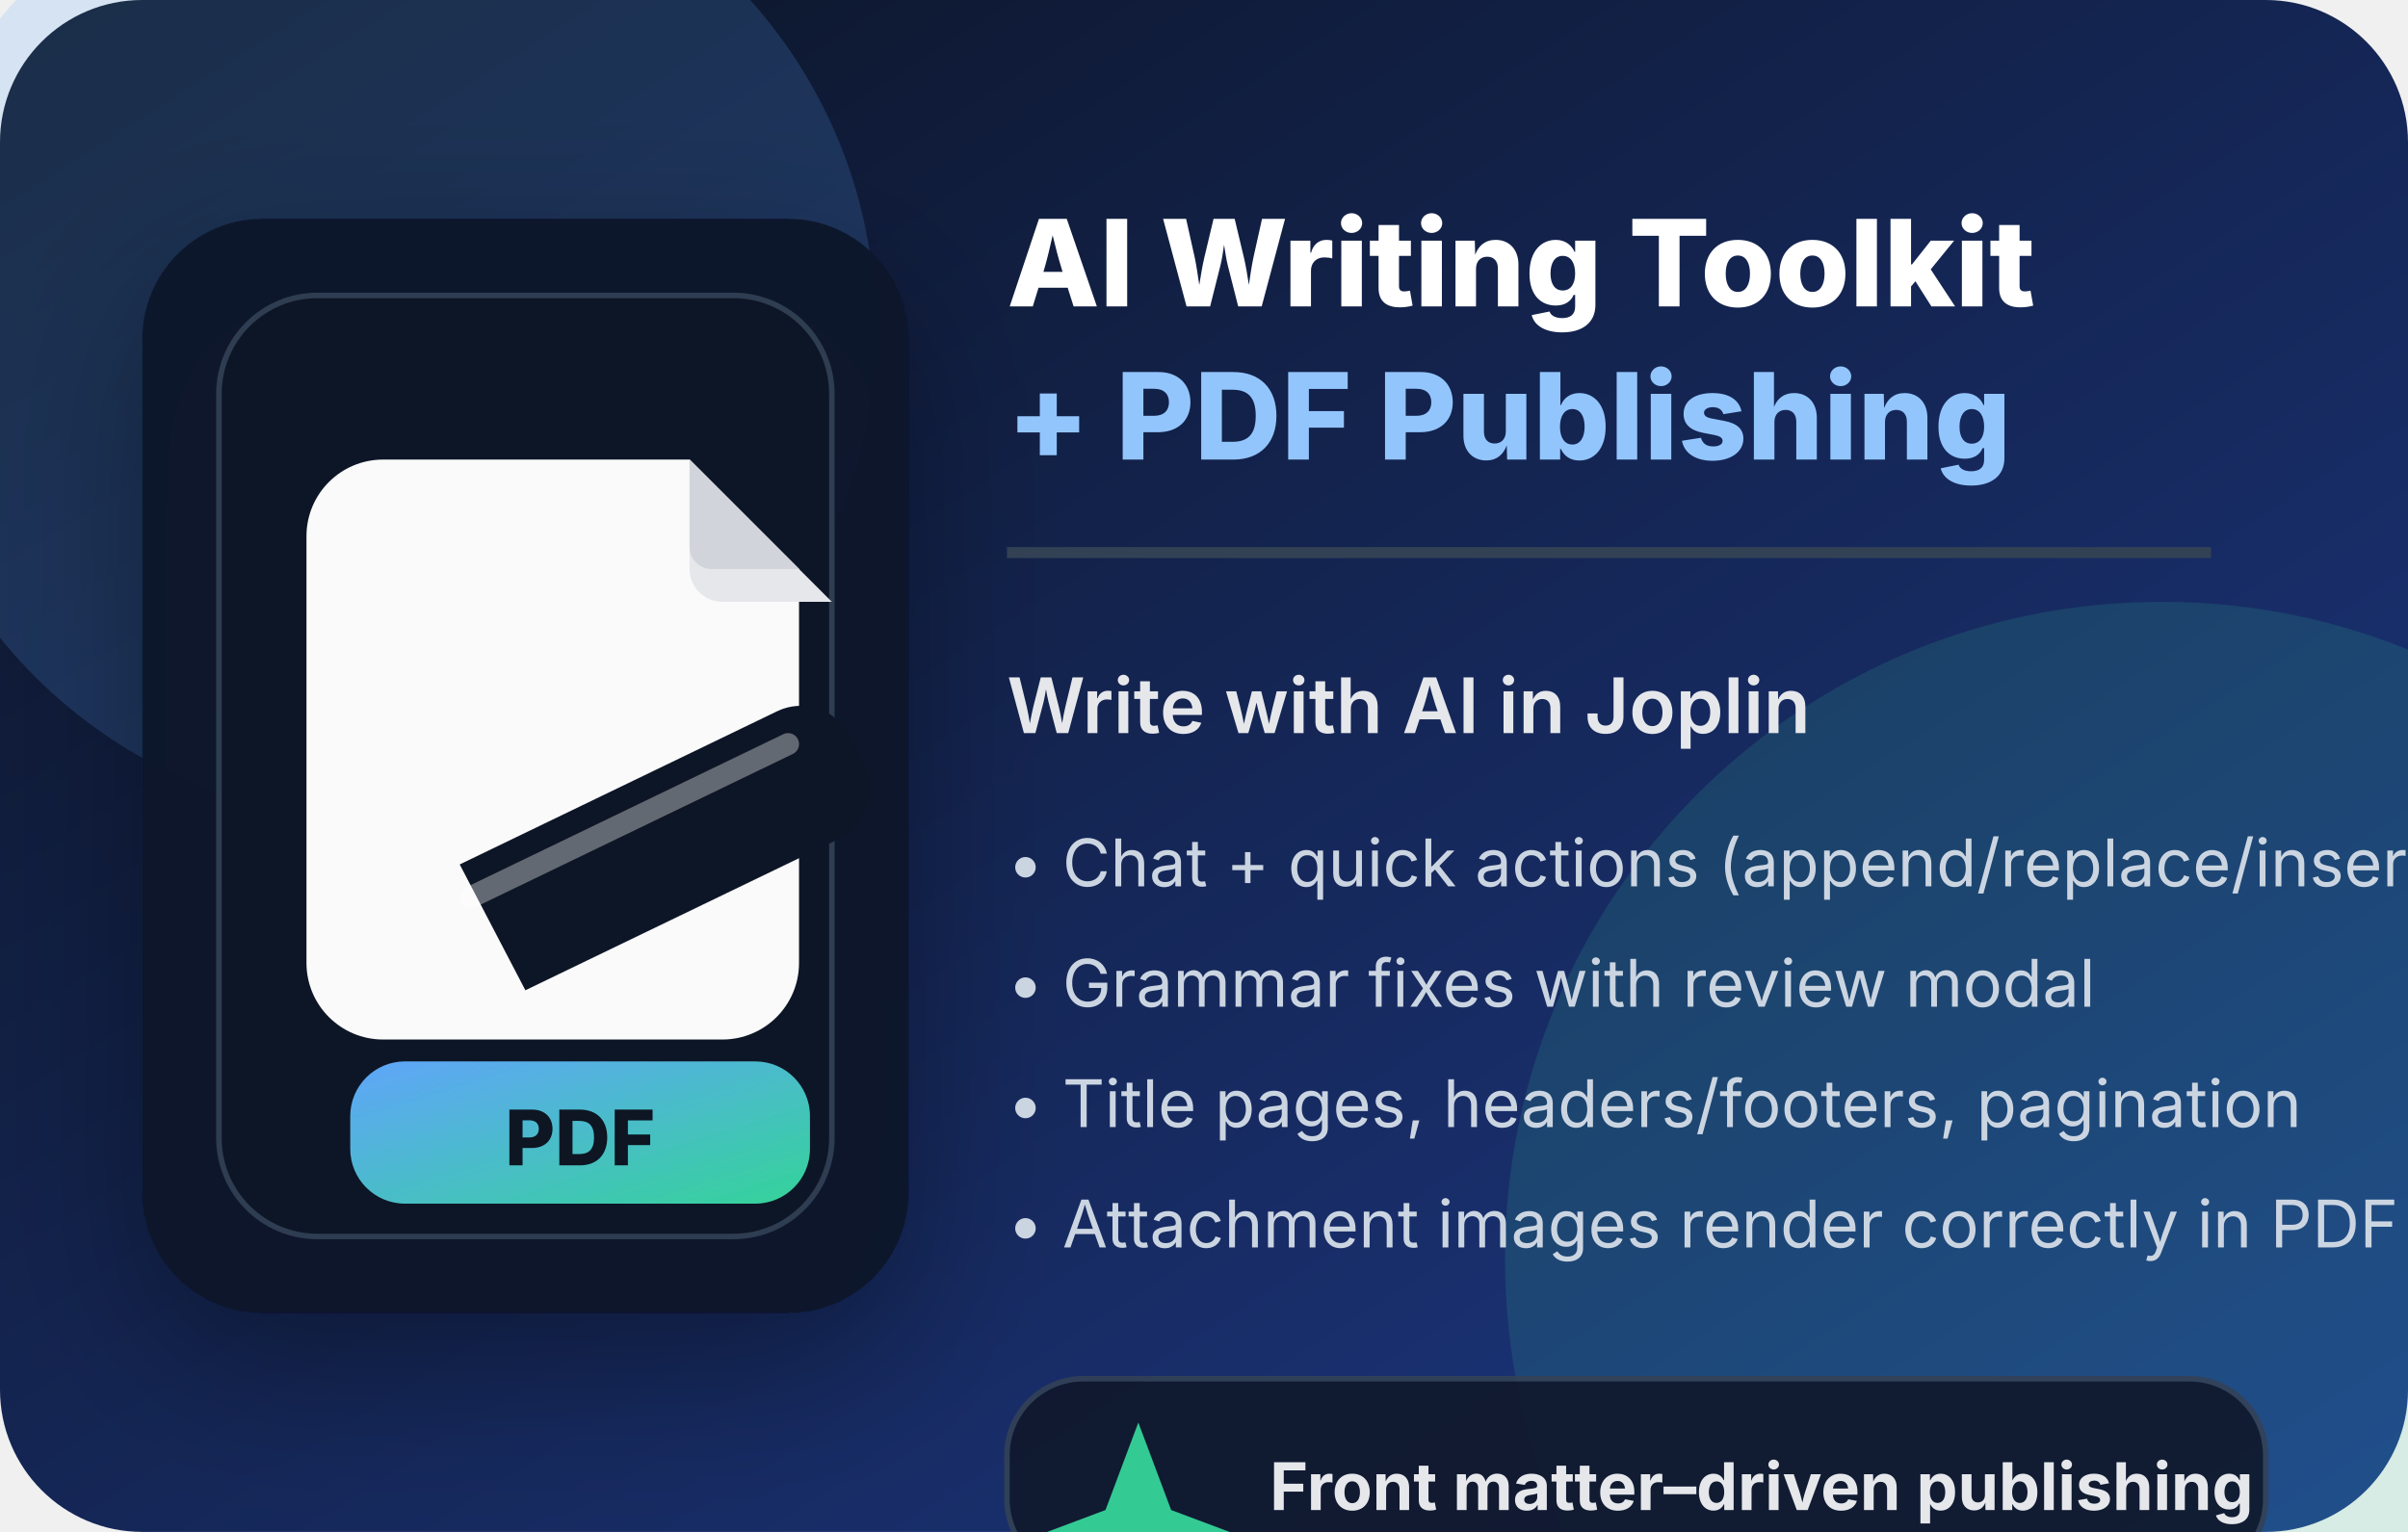
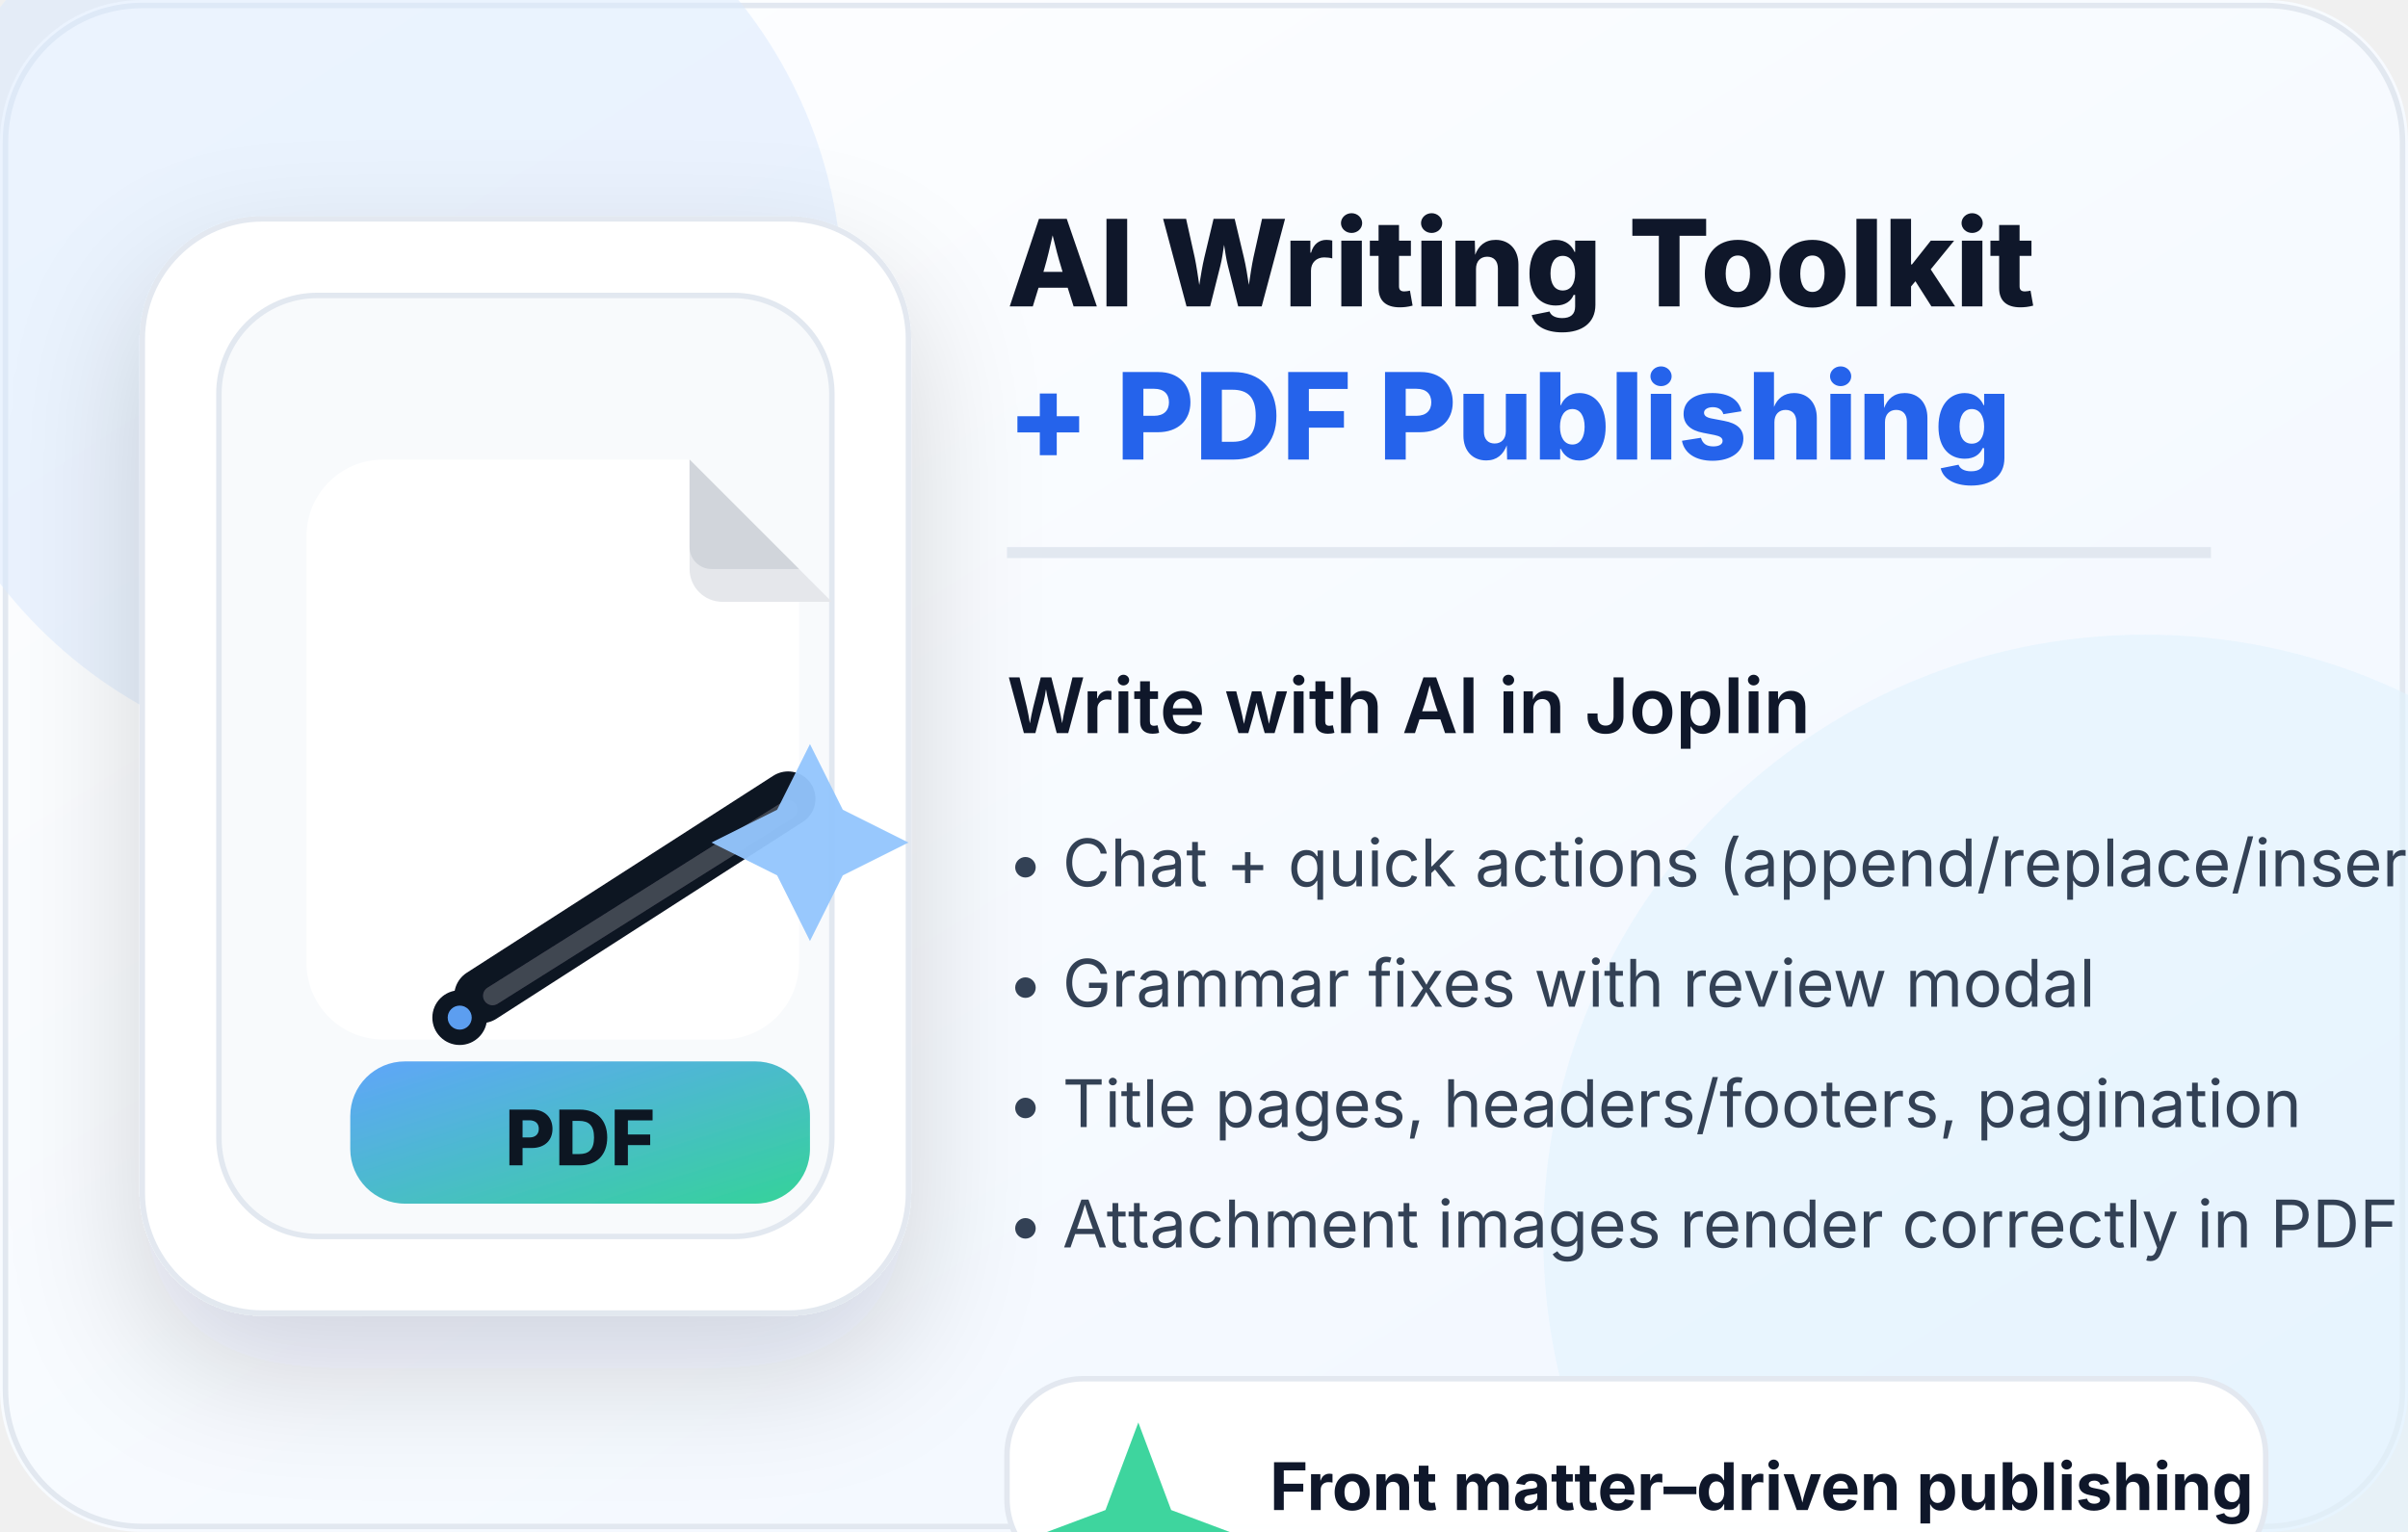
- <svg xmlns="http://www.w3.org/2000/svg" width="440" height="280" viewBox="0 0 440 280" role="img" aria-label="AI Writing Toolkit + PDF Publishing promo tile">
+ <svg xmlns="http://www.w3.org/2000/svg" width="440" height="280" viewBox="0 0 440 280" role="img" aria-label="AI Writing Toolkit + PDF Publishing promo tile" color-interpolation="sRGB" color-interpolation-filters="sRGB">
  <defs>
    <linearGradient id="bg" x1="0" y1="0" x2="1" y2="1">
-       <stop offset="0" stop-color="#0B1220" />
-       <stop offset="1" stop-color="#1E3A8A" />
+       <stop offset="0" stop-color="#FFFFFF" />
+       <stop offset="1" stop-color="#EFF6FF" />
    </linearGradient>
    <linearGradient id="accent" x1="0" y1="0" x2="1" y2="1">
      <stop offset="0" stop-color="#60A5FA" />
      <stop offset="1" stop-color="#34D399" />
    </linearGradient>
    <filter id="shadow" x="-20%" y="-20%" width="140%" height="140%">
-       <feDropShadow dx="0" dy="10" stdDeviation="14" flood-color="#000000" flood-opacity="0.35" />
+       <feDropShadow dx="0" dy="10" stdDeviation="12" flood-color="#0F172A" flood-opacity="0.16" />
    </filter>
  </defs>
  <rect width="440" height="280" rx="26" fill="url(#bg)" />
-   <circle cx="70" cy="60" r="90" fill="#60A5FA" opacity="0.18" />
-   <circle cx="395" cy="230" r="120" fill="#34D399" opacity="0.14" />
+   <rect x="1" y="1" width="438" height="278" rx="25" fill="none" stroke="#E2E8F0" />
+   <circle cx="68" cy="54" r="86" fill="#DBEAFE" opacity="0.55" />
+   <circle cx="392" cy="226" r="110" fill="#E0F2FE" opacity="0.55" />
  <g transform="translate(26,40)" filter="url(#shadow)">
-     <rect x="0" y="0" width="140" height="200" rx="22" fill="#0F172A" opacity="0.95" />
-     <rect x="14" y="14" width="112" height="172" rx="18" fill="#111827" opacity="0.9" stroke="#334155" />
+     <rect x="0" y="0" width="140" height="200" rx="22" fill="#FFFFFF" opacity="0.98" stroke="#E2E8F0" />
+     <rect x="14" y="14" width="112" height="172" rx="18" fill="#F8FAFC" stroke="#E2E8F0" />
    <path d="M44 44 h56 l20 20 v72 a14 14 0 0 1-14 14 H44 a14 14 0 0 1-14-14 V58 a14 14 0 0 1 14-14 z" fill="#FFFFFF" opacity="0.98" />
    <path d="M100 44 v20 a6 6 0 0 0 6 6 h20" fill="#E5E7EB" />
    <path d="M100 44 l20 20 h-16 a4 4 0 0 1-4-4 z" fill="#D1D5DB" />
-     <path d="M58 118 L116 90 a10 10 0 0 1 13 4 l3 6 a10 10 0 0 1-4 13 L70 141 Z" fill="#111827" />
-     <path d="M60 124 L118 96" stroke="#FFFFFF" stroke-opacity="0.35" stroke-width="4" stroke-linecap="round" />
+     <path d="M62 142 L118 106" stroke="#0B1220" stroke-width="10" stroke-linecap="round" />
+     <path d="M64 142 L118 108" stroke="#FFFFFF" stroke-opacity="0.22" stroke-width="3.5" stroke-linecap="round" />
+     <circle cx="58" cy="146" r="5" fill="#0B1220" />
+     <circle cx="58" cy="146" r="2.2" fill="#60A5FA" opacity="0.95" />
+     <path d="M122 96 l6 12 12 6-12 6-6 12-6-12-12-6 12-6z" fill="#93C5FD" opacity="0.95" />
    <rect x="38" y="154" width="84" height="26" rx="10" fill="url(#accent)" />
    <text x="80" y="173" text-anchor="middle" font-family="Inter, Segoe UI, Arial, sans-serif" font-size="14" font-weight="800" fill="#0B1220">PDF</text>
  </g>
  <g transform="translate(184,56)">
-     <text x="0" y="0" font-family="Inter, Segoe UI, Arial, sans-serif" font-size="22" font-weight="800" fill="#FFFFFF">AI Writing Toolkit</text>
-     <text x="0" y="28" font-family="Inter, Segoe UI, Arial, sans-serif" font-size="22" font-weight="800" fill="#93C5FD">+ PDF Publishing</text>
-     <rect x="0" y="44" width="220" height="2" fill="#334155" />
-     <text x="0" y="78" font-family="Inter, Segoe UI, Arial, sans-serif" font-size="14" font-weight="600" fill="#E5E7EB">Write with AI in Joplin</text>
-     <g font-family="Inter, Segoe UI, Arial, sans-serif" font-size="12" fill="#CBD5E1">
+     <text x="0" y="0" font-family="Inter, Segoe UI, Arial, sans-serif" font-size="22" font-weight="800" fill="#0F172A">AI Writing Toolkit</text>
+     <text x="0" y="28" font-family="Inter, Segoe UI, Arial, sans-serif" font-size="22" font-weight="800" fill="#2563EB">+ PDF Publishing</text>
+     <rect x="0" y="44" width="220" height="2" fill="#E2E8F0" />
+     <text x="0" y="78" font-family="Inter, Segoe UI, Arial, sans-serif" font-size="14" font-weight="600" fill="#0F172A">Write with AI in Joplin</text>
+     <g font-family="Inter, Segoe UI, Arial, sans-serif" font-size="12" fill="#334155">
      <text x="0" y="106">• Chat + quick actions (append/replace/insert)</text>
      <text x="0" y="128">• Grammar fixes with review modal</text>
      <text x="0" y="150">• Title pages, headers/footers, pagination</text>
      <text x="0" y="172">• Attachment images render correctly in PDF</text>
    </g>
    <g transform="translate(0,196)">
-       <rect x="0" y="0" width="230" height="36" rx="14" fill="#0F172A" opacity="0.9" stroke="#334155" />
+       <rect x="0" y="0" width="230" height="36" rx="14" fill="#FFFFFF" opacity="0.98" stroke="#E2E8F0" />
      <path d="M18 24 l6-16 6 16 16 6-16 6-6 16-6-16-16-6z" fill="#34D399" opacity="0.95" />
-       <text x="48" y="24" font-family="Inter, Segoe UI, Arial, sans-serif" font-size="12" font-weight="700" fill="#E5E7EB">Front matter–driven publishing</text>
+       <text x="48" y="24" font-family="Inter, Segoe UI, Arial, sans-serif" font-size="12" font-weight="700" fill="#0F172A">Front matter–driven publishing</text>
    </g>
  </g>
</svg>
